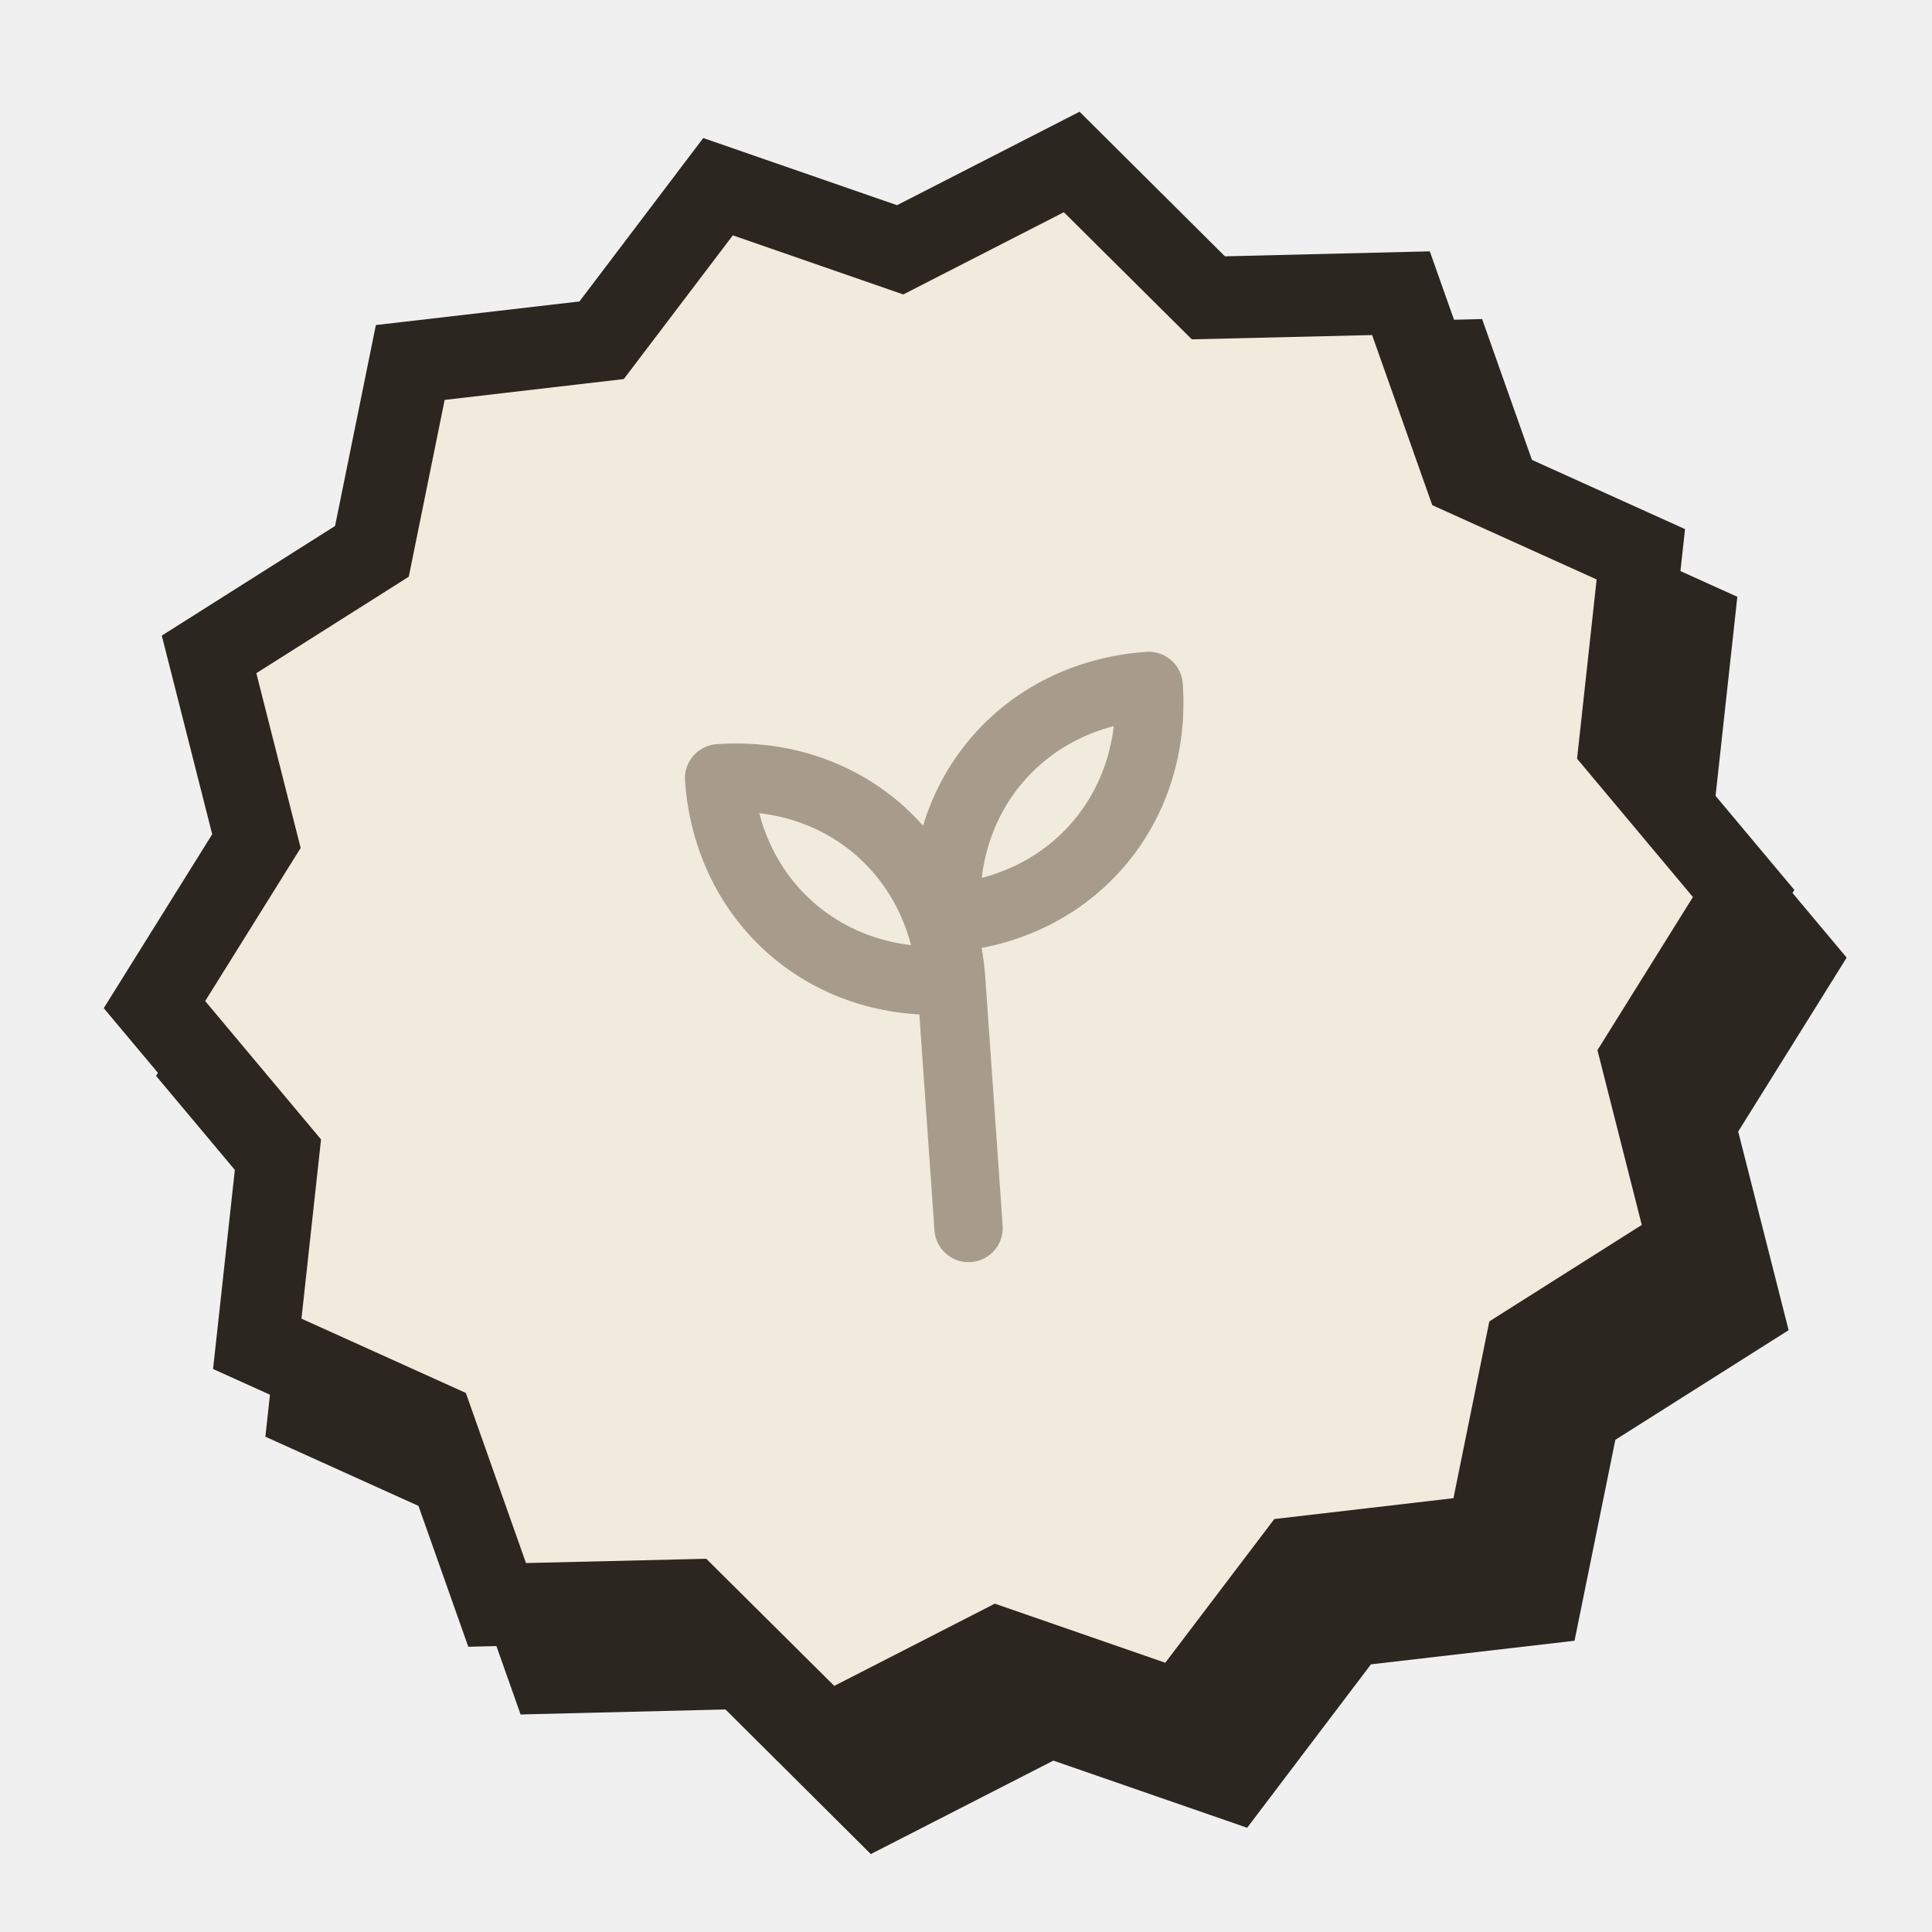
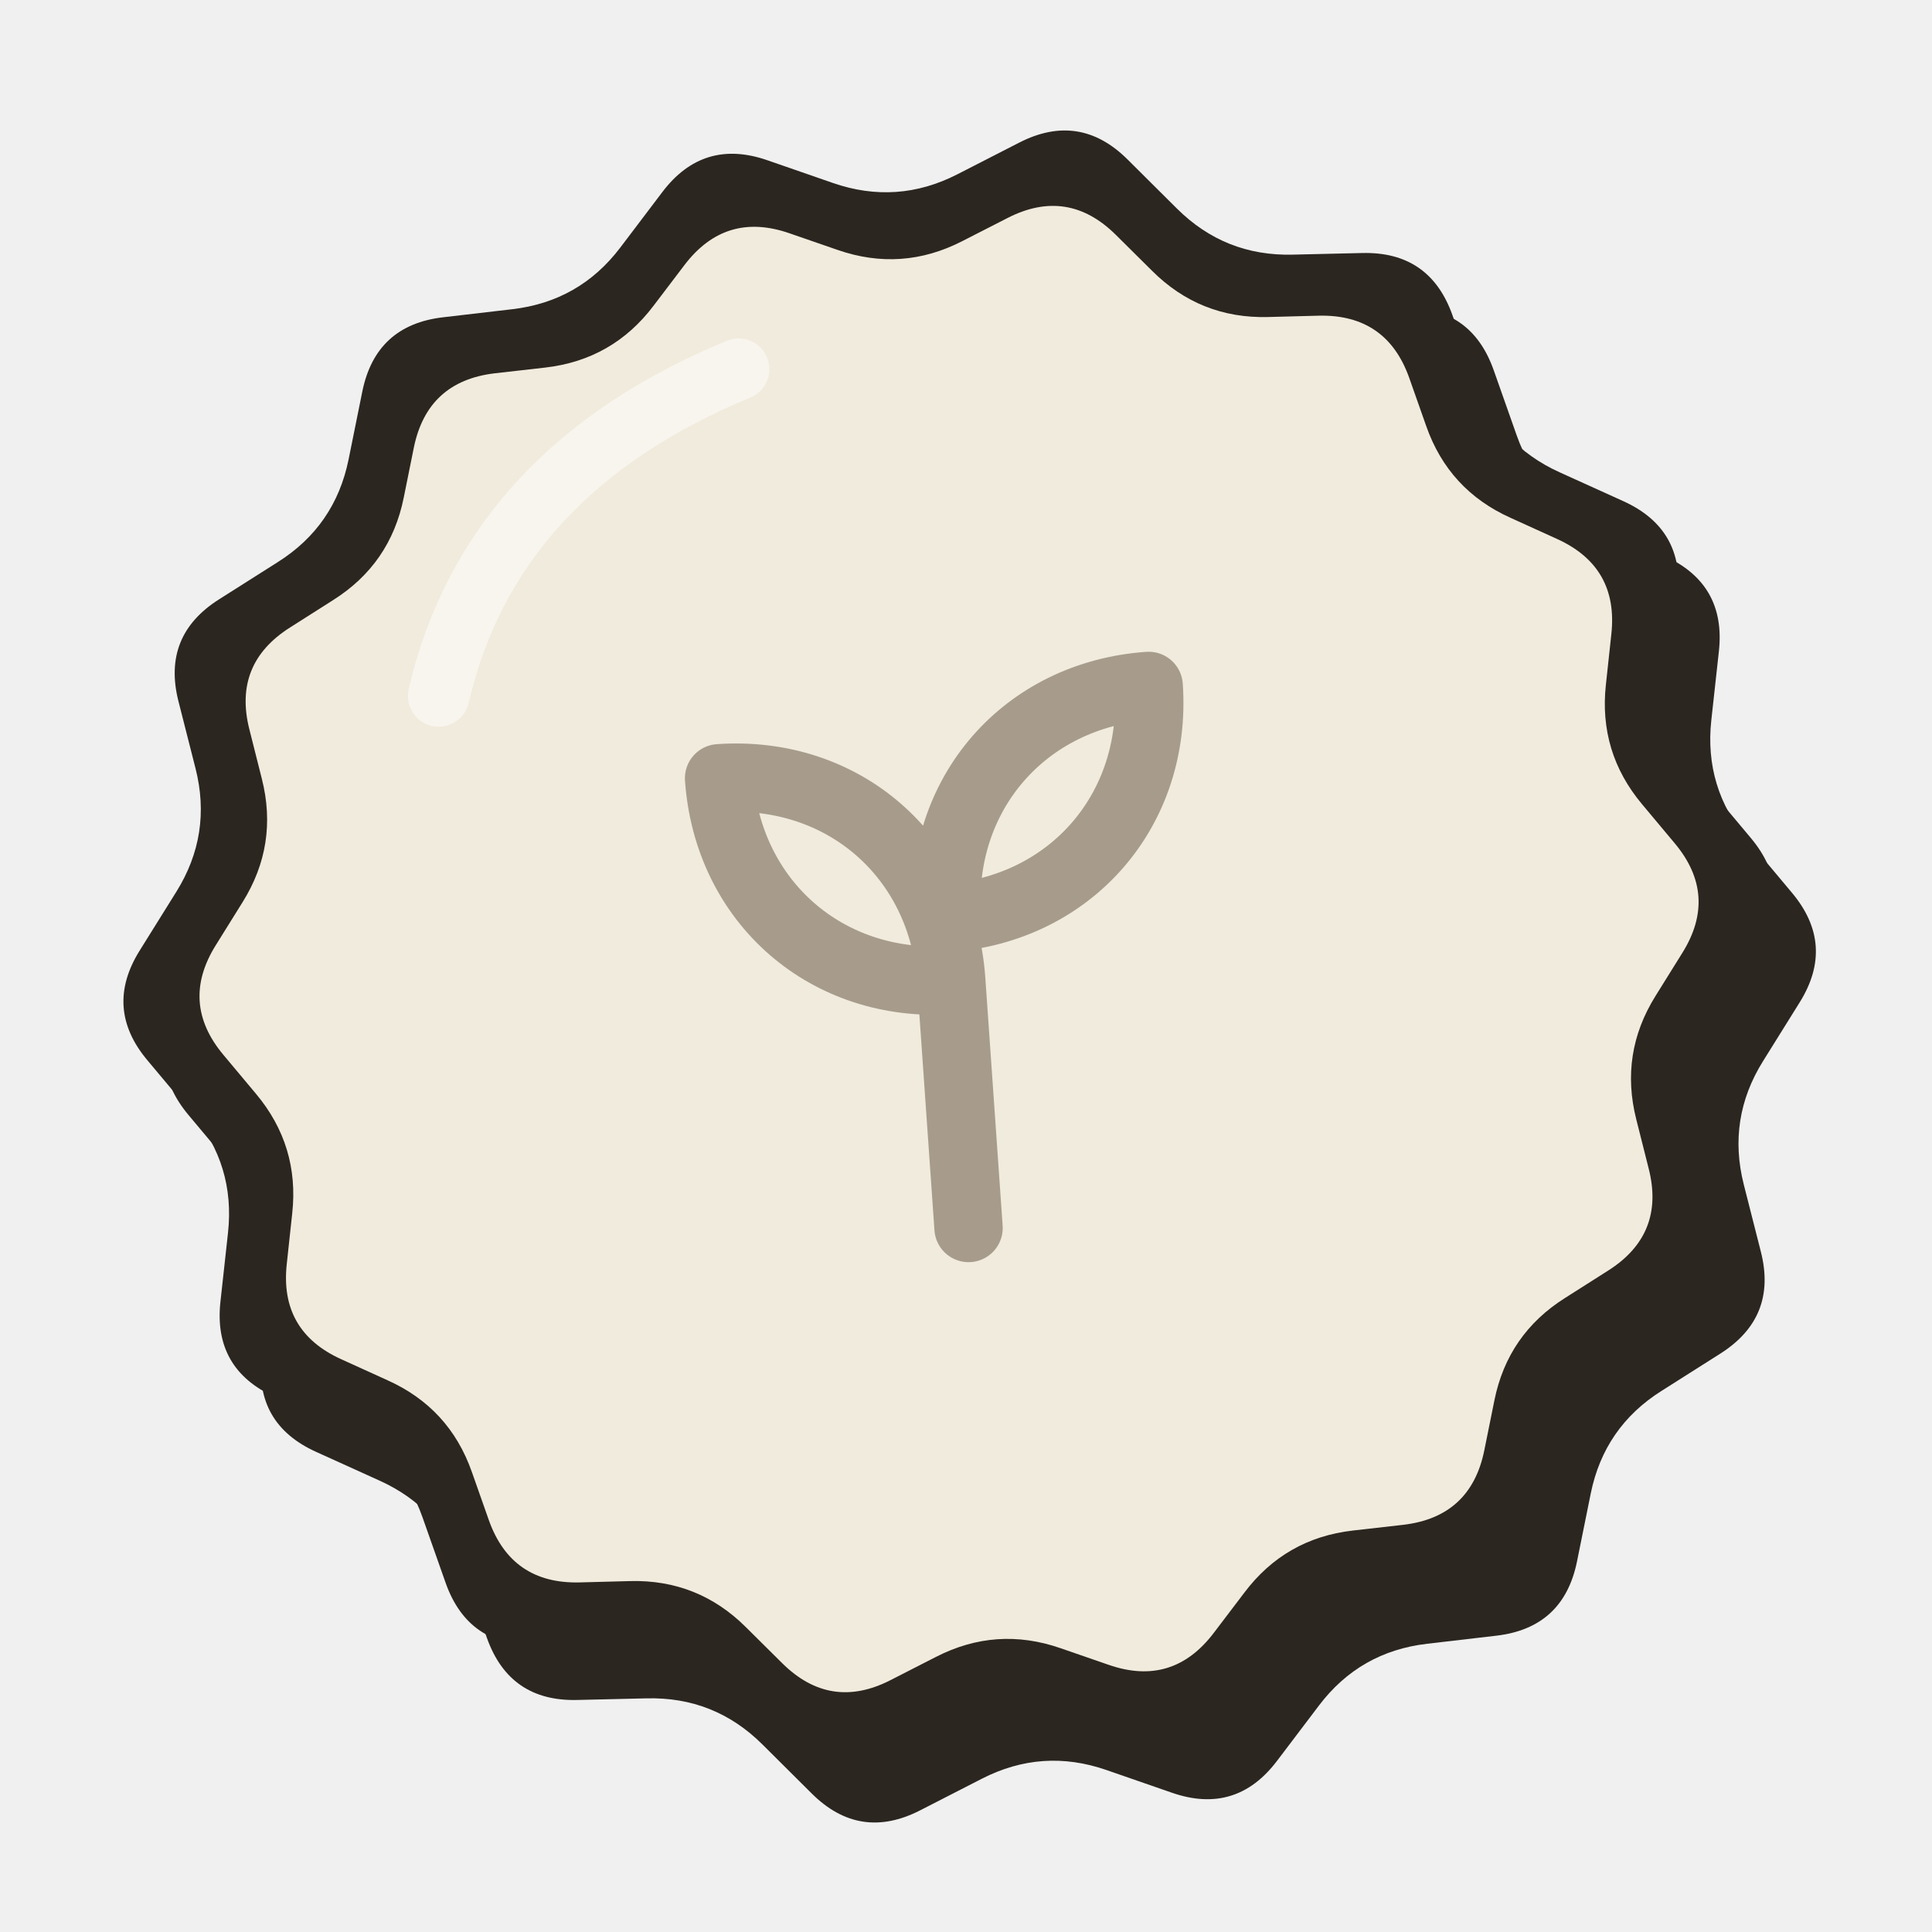
<svg xmlns="http://www.w3.org/2000/svg" viewBox="0 0 114 114" width="228" height="228">
  <g transform="translate(6 6)">
    <g transform="rotate(-4 50 50)">
-       <path d="M102.8 54.2L95.7 63.99L97.85 75.89L87.2 81.63L83.97 93.29L71.89 93.84L63.93 102.95L52.8 98.2L41.67 102.95L33.71 93.84L21.63 93.29L18.4 81.63L7.75 75.89L9.9 63.99L2.8 54.2L9.9 44.41L7.75 32.51L18.4 26.77L21.63 15.11L33.71 14.56L41.67 5.45L52.8 10.2L63.93 5.45L71.89 14.56L83.97 15.11L87.2 26.77L97.85 32.51L95.7 44.41Z" fill="#2B2620" />
-       <path d="M100 50L92.9 59.79L95.05 71.69L84.4 77.43L81.17 89.09L69.09 89.64L61.13 98.75L50 94L38.87 98.75L30.91 89.64L18.83 89.09L15.6 77.43L4.95 71.69L7.1 59.79L0 50L7.1 40.21L4.95 28.31L15.6 22.57L18.83 10.91L30.91 10.36L38.87 1.25L50 6L61.13 1.25L69.09 10.36L81.17 10.91L84.4 22.57L95.05 28.31L92.9 40.21Z" fill="#2B2620" />
-       <path d="M94 50L87.75 58.62L89.64 69.09L80.27 74.14L77.43 84.4L66.8 84.89L59.79 92.9L50 88.72L40.21 92.9L33.2 84.89L22.57 84.4L19.73 74.14L10.36 69.09L12.25 58.62L6 50L12.25 41.38L10.36 30.91L19.73 25.86L22.57 15.6L33.2 15.11L40.21 7.1L50 11.28L59.79 7.1L66.8 15.11L77.43 15.6L80.27 25.86L89.64 30.91L87.75 41.38Z" fill="#F1EBDD" />
+       <path d="M99.85 50.16Q102.2 53.4 99.85 56.64L97.45 59.95Q95.1 63.19 95.81 67.13L96.54 71.16Q97.25 75.09 93.73 76.99L90.12 78.94Q86.6 80.83 85.53 84.69L84.44 88.64Q83.37 92.49 79.38 92.67L75.29 92.86Q71.29 93.04 68.66 96.05L65.96 99.14Q63.33 102.15 59.65 100.58L55.88 98.97Q52.2 97.4 48.52 98.97L44.75 100.58Q41.07 102.15 38.44 99.14L35.74 96.05Q33.11 93.04 29.11 92.86L25.02 92.67Q21.03 92.49 19.96 88.64L18.87 84.69Q17.8 80.83 14.28 78.94L10.67 76.99Q7.15 75.09 7.86 71.16L8.59 67.13Q9.3 63.19 6.95 59.95L4.55 56.64Q2.2 53.4 4.55 50.16L6.95 46.85Q9.3 43.61 8.59 39.67L7.86 35.64Q7.15 31.71 10.67 29.81L14.28 27.86Q17.8 25.97 18.87 22.11L19.96 18.16Q21.03 14.31 25.02 14.13L29.11 13.94Q33.11 13.76 35.74 10.75L38.44 7.66Q41.07 4.65 44.75 6.22L48.52 7.83Q52.2 9.4 55.88 7.83L59.65 6.22Q63.33 4.65 65.96 7.66L68.66 10.75Q71.29 13.76 75.29 13.94L79.38 14.13Q83.37 14.31 84.44 18.16L85.53 22.11Q86.6 25.97 90.12 27.86L93.73 29.81Q97.25 31.71 96.54 35.64L95.81 39.67Q95.1 43.61 97.45 46.85Z" fill="#2B2620" />
+       <path d="M97.65 46.76Q100 50 97.65 53.24L95.25 56.55Q92.9 59.79 93.61 63.73L94.34 67.76Q95.05 71.69 91.53 73.59L87.92 75.54Q84.4 77.43 83.33 81.29L82.24 85.24Q81.17 89.09 77.18 89.27L73.09 89.46Q69.09 89.64 66.46 92.65L63.76 95.74Q61.13 98.75 57.45 97.18L53.68 95.57Q50 94 46.32 95.57L42.55 97.18Q38.87 98.75 36.24 95.74L33.54 92.65Q30.91 89.64 26.91 89.46L22.82 89.27Q18.83 89.09 17.76 85.24L16.67 81.29Q15.6 77.43 12.08 75.54L8.47 73.59Q4.95 71.69 5.66 67.76L6.39 63.73Q7.1 59.79 4.75 56.55L2.35 53.24Q0 50 2.35 46.76L4.75 43.45Q7.1 40.21 6.39 36.27L5.66 32.24Q4.95 28.31 8.47 26.41L12.08 24.46Q15.6 22.57 16.67 18.71L17.76 14.76Q18.83 10.91 22.82 10.73L26.91 10.54Q30.91 10.36 33.54 7.35L36.24 4.26Q38.87 1.25 42.55 2.82L46.32 4.43Q50 6 53.68 4.43L57.45 2.82Q61.13 1.25 63.76 4.26L66.46 7.35Q69.09 10.36 73.09 10.54L77.18 10.73Q81.17 10.91 82.24 14.76L83.33 18.71Q84.4 22.57 87.92 24.46L91.53 26.41Q95.05 28.31 94.34 32.24L93.61 36.27Q92.9 40.21 95.25 43.45Z" fill="#2B2620" />
+       <path d="M93.15 46.76Q95.5 50 93.15 53.24L91.39 55.67Q89.04 58.91 89.75 62.85L90.28 65.81Q90.99 69.74 87.47 71.64L84.83 73.07Q81.3 74.96 80.24 78.82L79.44 81.72Q78.37 85.57 74.37 85.76L71.37 85.89Q67.37 86.07 64.74 89.09L62.76 91.35Q60.12 94.36 56.45 92.79L53.68 91.61Q50 90.04 46.32 91.61L43.55 92.79Q39.88 94.36 37.24 91.35L35.26 89.09Q32.63 86.07 28.63 85.89L25.63 85.76Q21.63 85.57 20.56 81.72L19.76 78.82Q18.7 74.96 15.17 73.07L12.53 71.64Q9.01 69.74 9.72 65.81L10.25 62.85Q10.96 58.91 8.61 55.67L6.85 53.24Q4.5 50 6.85 46.76L8.61 44.33Q10.96 41.09 10.25 37.15L9.72 34.19Q9.01 30.26 12.53 28.36L15.17 26.93Q18.7 25.04 19.76 21.18L20.56 18.28Q21.63 14.43 25.63 14.24L28.63 14.11Q32.63 13.93 35.26 10.91L37.24 8.65Q39.88 5.64 43.55 7.21L46.32 8.39Q50 9.96 53.68 8.39L56.45 7.21Q60.12 5.64 62.76 8.65L64.74 10.91Q67.37 13.93 71.37 14.11L74.37 14.24Q78.37 14.43 79.44 18.28L80.24 21.18Q81.3 25.04 84.83 26.93L87.47 28.36Q90.99 30.26 90.28 34.19L89.75 37.15Q89.04 41.09 91.39 44.33Z" fill="#F1EBDD" />
      <g transform="translate(28 28) scale(1.8333)">
        <path d="M12 21v-8 M12 13c0-4-3-7-7-7 0 4 3 7 7 7z M12 11c0-4 3-7 7-7 0 4-3 7-7 7z" fill="none" stroke="#A79C8C" stroke-width="2.2" stroke-linecap="round" stroke-linejoin="round" />
      </g>
+       <path d="M21 33Q25 20 40 15" fill="none" opacity=".5" stroke="#FFFFFF" stroke-width="3.63" stroke-linecap="round" stroke-linejoin="round" />
    </g>
  </g>
</svg>
